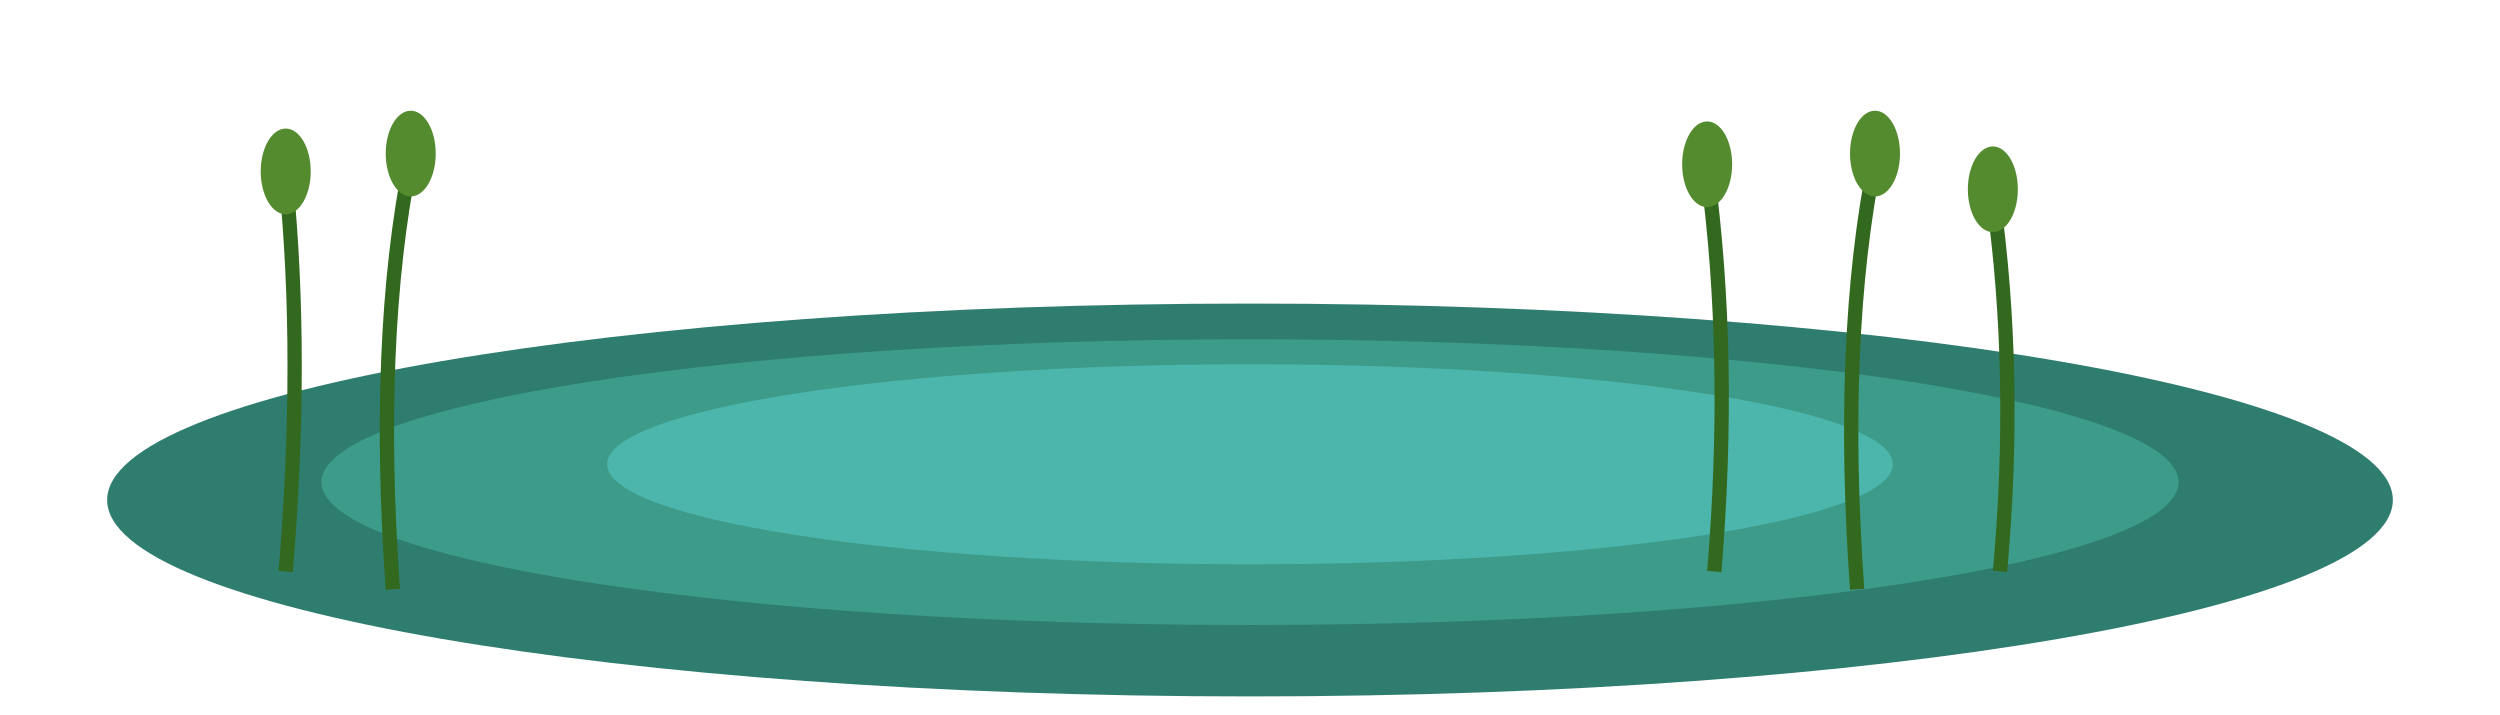
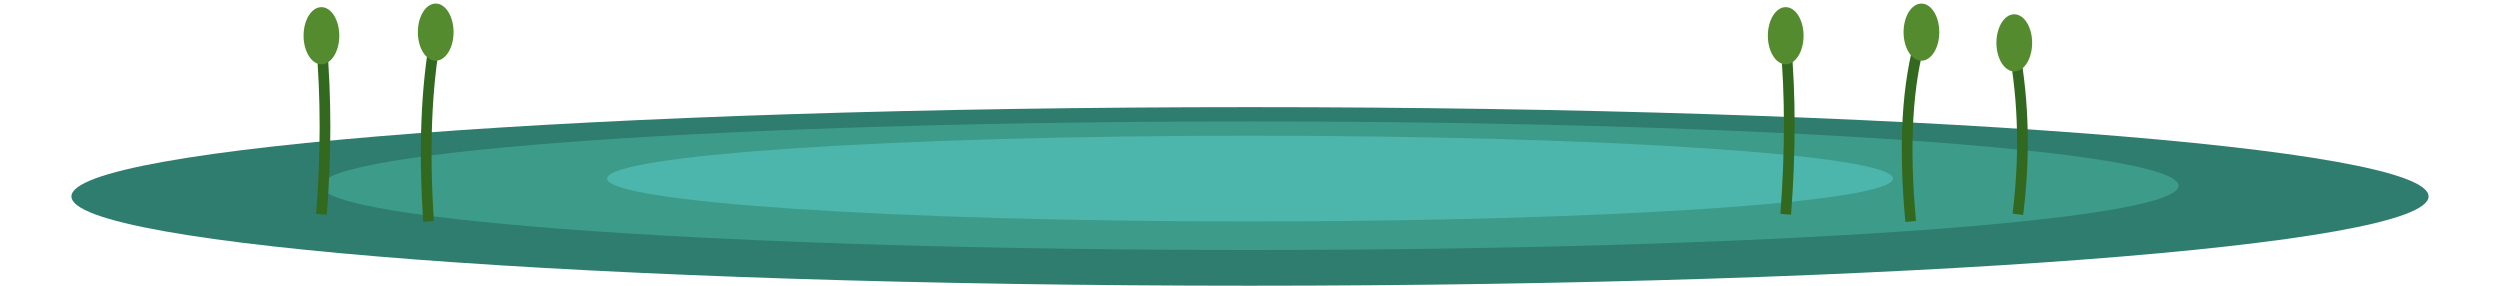
- <svg xmlns="http://www.w3.org/2000/svg" width="700" height="200" viewBox="0 0 700 200">
-   <ellipse cx="350" cy="140" rx="320" ry="55" fill="#2E7D6F" />
-   <ellipse cx="350" cy="135" rx="260" ry="40" fill="#3D9B8A" />
-   <ellipse cx="350" cy="130" rx="180" ry="28" fill="#4DB6AC" />
-   <g stroke="#33691E" stroke-width="4" fill="none">
-     <path d="M80,160 Q85,100 80,50" />
-     <path d="M110,165 Q105,95 115,45" />
-     <path d="M480,160 Q485,100 478,48" />
-     <path d="M520,165 Q515,95 525,45" />
-     <path d="M560,160 Q565,105 558,55" />
+ <svg xmlns="http://www.w3.org/2000/svg" width="700" height="80" viewBox="0 0 700 80">
+   <ellipse cx="350" cy="55" rx="330" ry="25" fill="#2E7D6F" />
+   <ellipse cx="350" cy="52" rx="260" ry="18" fill="#3D9B8A" />
+   <ellipse cx="350" cy="50" rx="180" ry="12" fill="#4DB6AC" />
+   <g stroke="#33691E" stroke-width="3" fill="none">
+     <path d="M90,60 Q92,35 90,12" />
+     <path d="M120,62 Q118,32 122,10" />
+     <path d="M500,60 Q502,34 500,12" />
+     <path d="M535,62 Q532,30 538,10" />
+     <path d="M565,60 Q568,36 564,14" />
  </g>
  <g fill="#558B2F">
-     <ellipse cx="80" cy="48" rx="7" ry="12" />
-     <ellipse cx="115" cy="43" rx="7" ry="12" />
-     <ellipse cx="478" cy="46" rx="7" ry="12" />
-     <ellipse cx="525" cy="43" rx="7" ry="12" />
-     <ellipse cx="558" cy="53" rx="7" ry="12" />
+     <ellipse cx="90" cy="10" rx="5" ry="8" />
+     <ellipse cx="122" cy="9" rx="5" ry="8" />
+     <ellipse cx="500" cy="10" rx="5" ry="8" />
+     <ellipse cx="538" cy="9" rx="5" ry="8" />
+     <ellipse cx="564" cy="12" rx="5" ry="8" />
  </g>
</svg>
